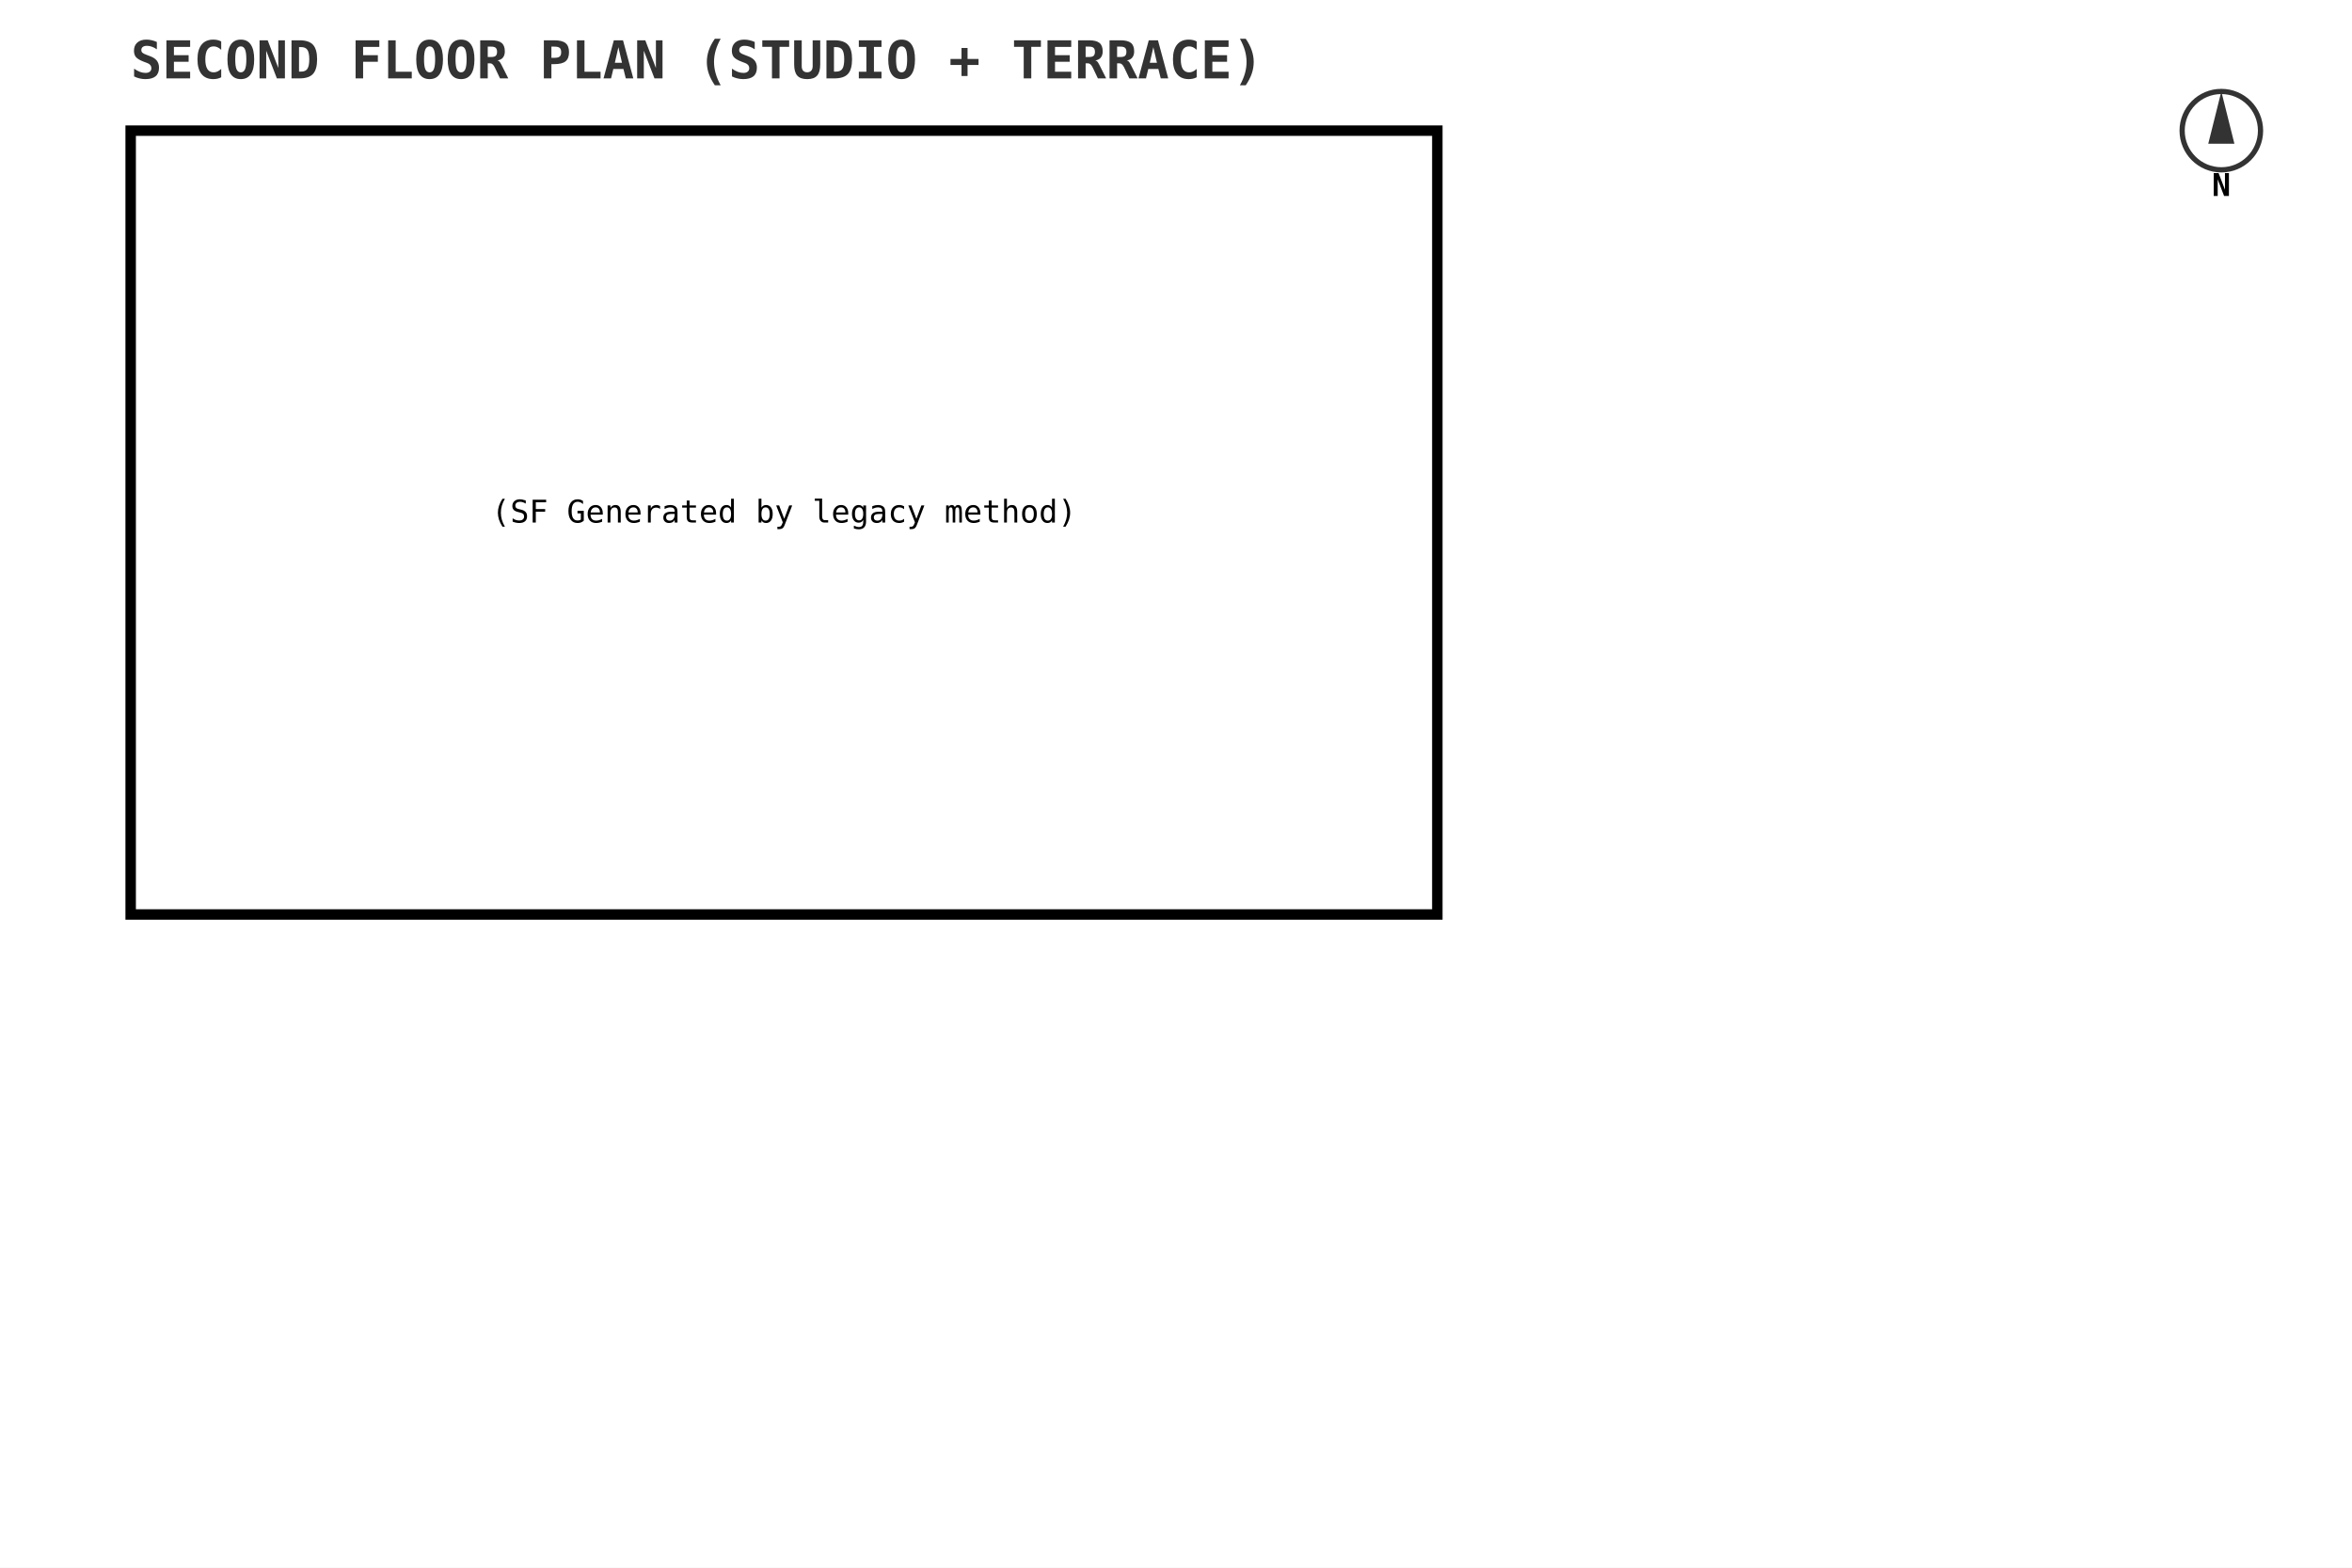
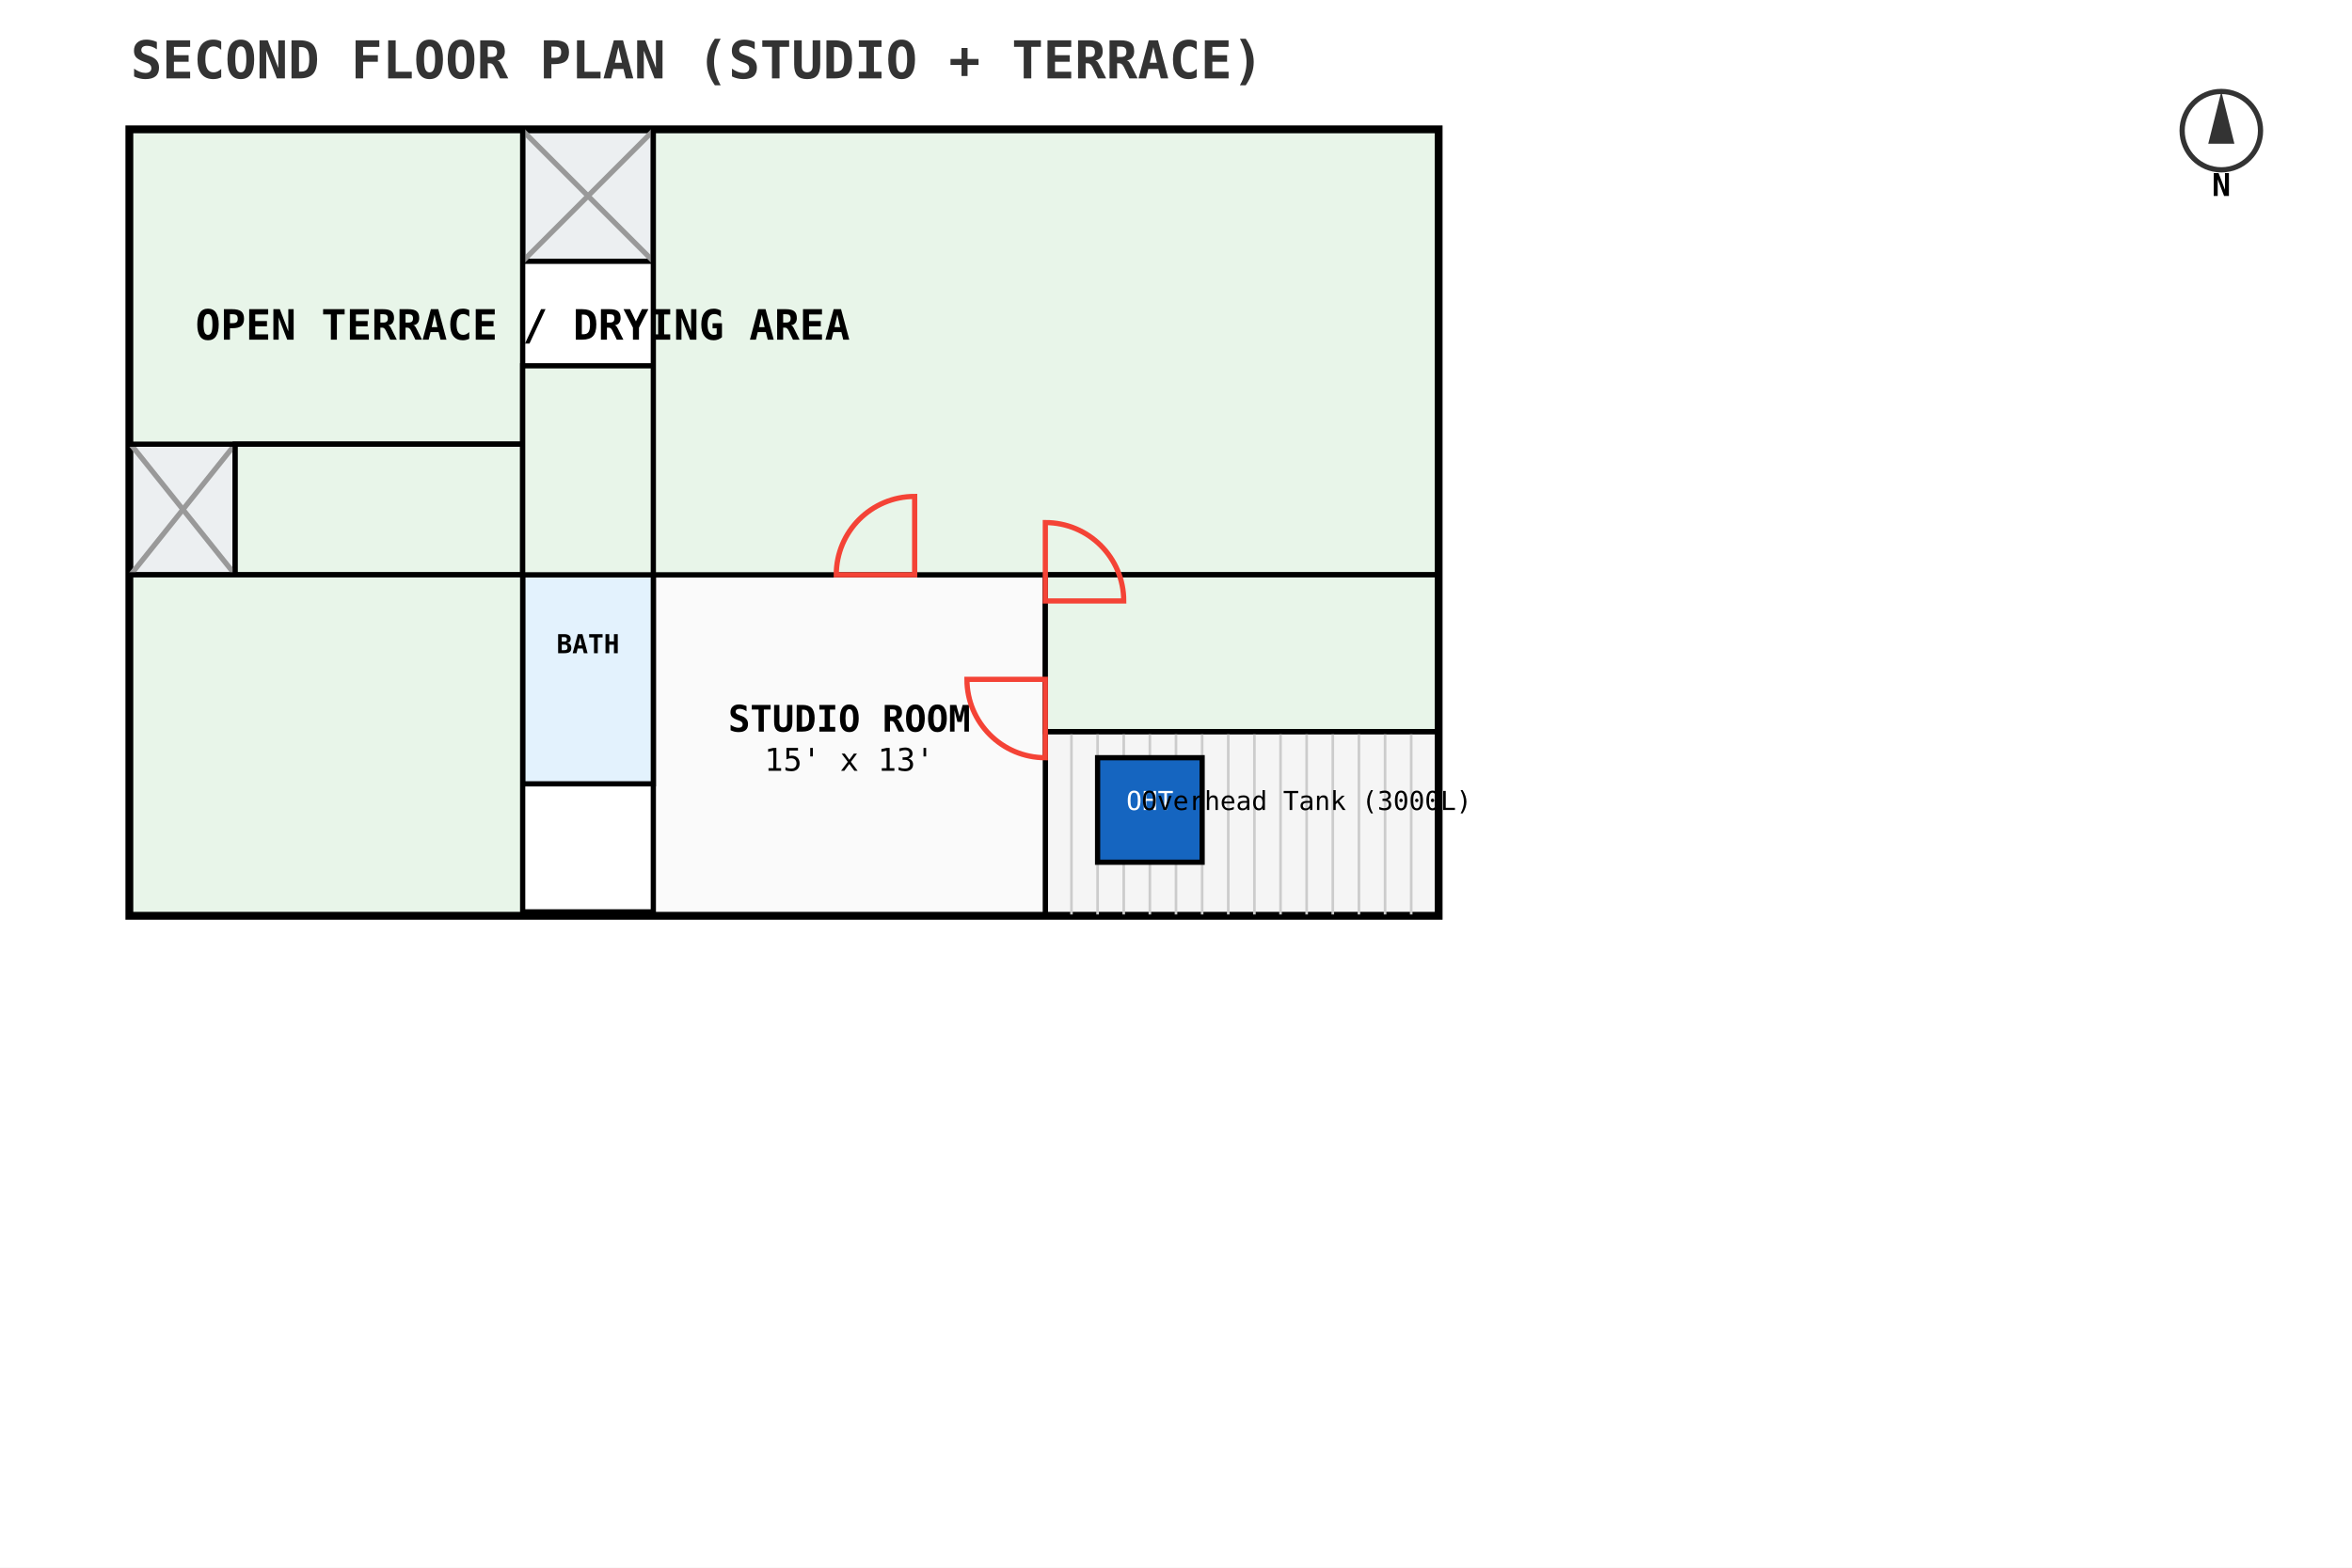
<svg xmlns="http://www.w3.org/2000/svg" viewBox="0 0 900 600" width="900" height="600" style="background:#fff; border: 1px solid #ccc; font-family: monospace;">
  <rect width="100%" height="100%" fill="#ffffff" />
  <g transform="translate(50, 50)">
    <text x="0" y="-20" font-size="20" font-weight="bold" fill="#333">SECOND FLOOR PLAN (STUDIO + TERRACE)</text>
    <rect x="0" y="0" width="500" height="300" fill="none" stroke="#000" stroke-width="4" />
-     <text x="250" y="150" font-size="12" font-weight="normal" fill="#000" text-anchor="middle">(SF Generated by legacy method)</text>
+     <rect x="0" y="120" width="40" height="50" fill="#eceff1" stroke="#000" stroke-width="2" />
+     <line x1="0" y1="120" x2="40" y2="170" stroke="#999" stroke-width="2" />
+     <line x1="0" y1="170" x2="40" y2="120" stroke="#999" stroke-width="2" />
+     <rect x="150" y="0" width="50" height="50" fill="#eceff1" stroke="#000" stroke-width="2" />
+     <line x1="150" y1="0" x2="200" y2="50" stroke="#999" stroke-width="2" />
+     <line x1="150" y1="50" x2="200" y2="0" stroke="#999" stroke-width="2" />
+     <rect x="350" y="230" width="150" height="70" fill="#f5f5f5" stroke="#000" stroke-width="2" />
+     <line x1="350" y1="230" x2="350" y2="300" stroke="#ccc" stroke-width="1" />
+     <line x1="360" y1="230" x2="360" y2="300" stroke="#ccc" stroke-width="1" />
+     <line x1="370" y1="230" x2="370" y2="300" stroke="#ccc" stroke-width="1" />
+     <line x1="380" y1="230" x2="380" y2="300" stroke="#ccc" stroke-width="1" />
+     <line x1="390" y1="230" x2="390" y2="300" stroke="#ccc" stroke-width="1" />
+     <line x1="400" y1="230" x2="400" y2="300" stroke="#ccc" stroke-width="1" />
+     <line x1="410" y1="230" x2="410" y2="300" stroke="#ccc" stroke-width="1" />
+     <line x1="420" y1="230" x2="420" y2="300" stroke="#ccc" stroke-width="1" />
+     <line x1="430" y1="230" x2="430" y2="300" stroke="#ccc" stroke-width="1" />
+     <line x1="440" y1="230" x2="440" y2="300" stroke="#ccc" stroke-width="1" />
+     <line x1="450" y1="230" x2="450" y2="300" stroke="#ccc" stroke-width="1" />
+     <line x1="460" y1="230" x2="460" y2="300" stroke="#ccc" stroke-width="1" />
+     <line x1="470" y1="230" x2="470" y2="300" stroke="#ccc" stroke-width="1" />
+     <line x1="480" y1="230" x2="480" y2="300" stroke="#ccc" stroke-width="1" />
+     <line x1="490" y1="230" x2="490" y2="300" stroke="#ccc" stroke-width="1" />
+     <rect x="200" y="170" width="150" height="130" fill="#fafafa" stroke="#000" stroke-width="2" />
+     <text x="275" y="230" font-size="14" font-weight="bold" fill="#000" text-anchor="middle">STUDIO ROOM</text>
+     <text x="275" y="245" font-size="12" font-weight="normal" fill="#000" text-anchor="middle">15' x 13'</text>
+     <rect x="150" y="170" width="50" height="80" fill="#e3f2fd" stroke="#000" stroke-width="2" />
+     <text x="175" y="200" font-size="10" font-weight="bold" fill="#000" text-anchor="middle">BATH</text>
+     <rect x="0" y="0" width="150" height="120" fill="#e8f5e9" stroke="#000" stroke-width="2" />
+     <rect x="40" y="120" width="110" height="50" fill="#e8f5e9" stroke="#000" stroke-width="2" />
+     <rect x="0" y="170" width="150" height="130" fill="#e8f5e9" stroke="#000" stroke-width="2" />
+     <rect x="150" y="90" width="200" height="80" fill="#e8f5e9" stroke="#000" stroke-width="2" />
+     <rect x="200" y="0" width="300" height="170" fill="#e8f5e9" stroke="#000" stroke-width="2" />
+     <rect x="350" y="170" width="150" height="60" fill="#e8f5e9" stroke="#000" stroke-width="2" />
+     <text x="150" y="80" font-size="16" font-weight="bold" fill="#000" text-anchor="middle">OPEN TERRACE / DRYING AREA</text>
+     <rect x="370" y="240" width="40" height="40" fill="#1565c0" stroke="#000" stroke-width="2" />
+     <text x="390" y="260" font-size="10" font-weight="normal" fill="#fff" text-anchor="middle">OHT</text>
+     <text x="450" y="260" font-size="10" font-weight="normal" fill="#000" text-anchor="middle">Overhead Tank (3000L)</text>
+     <g transform="translate(350,210) rotate(90)">
+       <path d="M 0 0 L 30 0 A 30 30 0 0 1 0 30 Z" fill="none" stroke="#f44336" stroke-width="2" />
+     </g>
+     <g transform="translate(300,170) rotate(180)">
+       <path d="M 0 0 L 30 0 A 30 30 0 0 1 0 30 Z" fill="none" stroke="#f44336" stroke-width="2" />
+     </g>
+     <g transform="translate(350,180) rotate(-90)">
+       <path d="M 0 0 L 30 0 A 30 30 0 0 1 0 30 Z" fill="none" stroke="#f44336" stroke-width="2" />
+     </g>
  </g>
  <g transform="translate(850, 50)">
    <circle cx="0" cy="0" r="15" fill="none" stroke="#333" stroke-width="2" />
    <polygon points="-5,5 5,5 0,-15" fill="#333" />
    <text x="0" y="25" text-anchor="middle" font-size="12" font-weight="bold">N</text>
  </g>
</svg>
